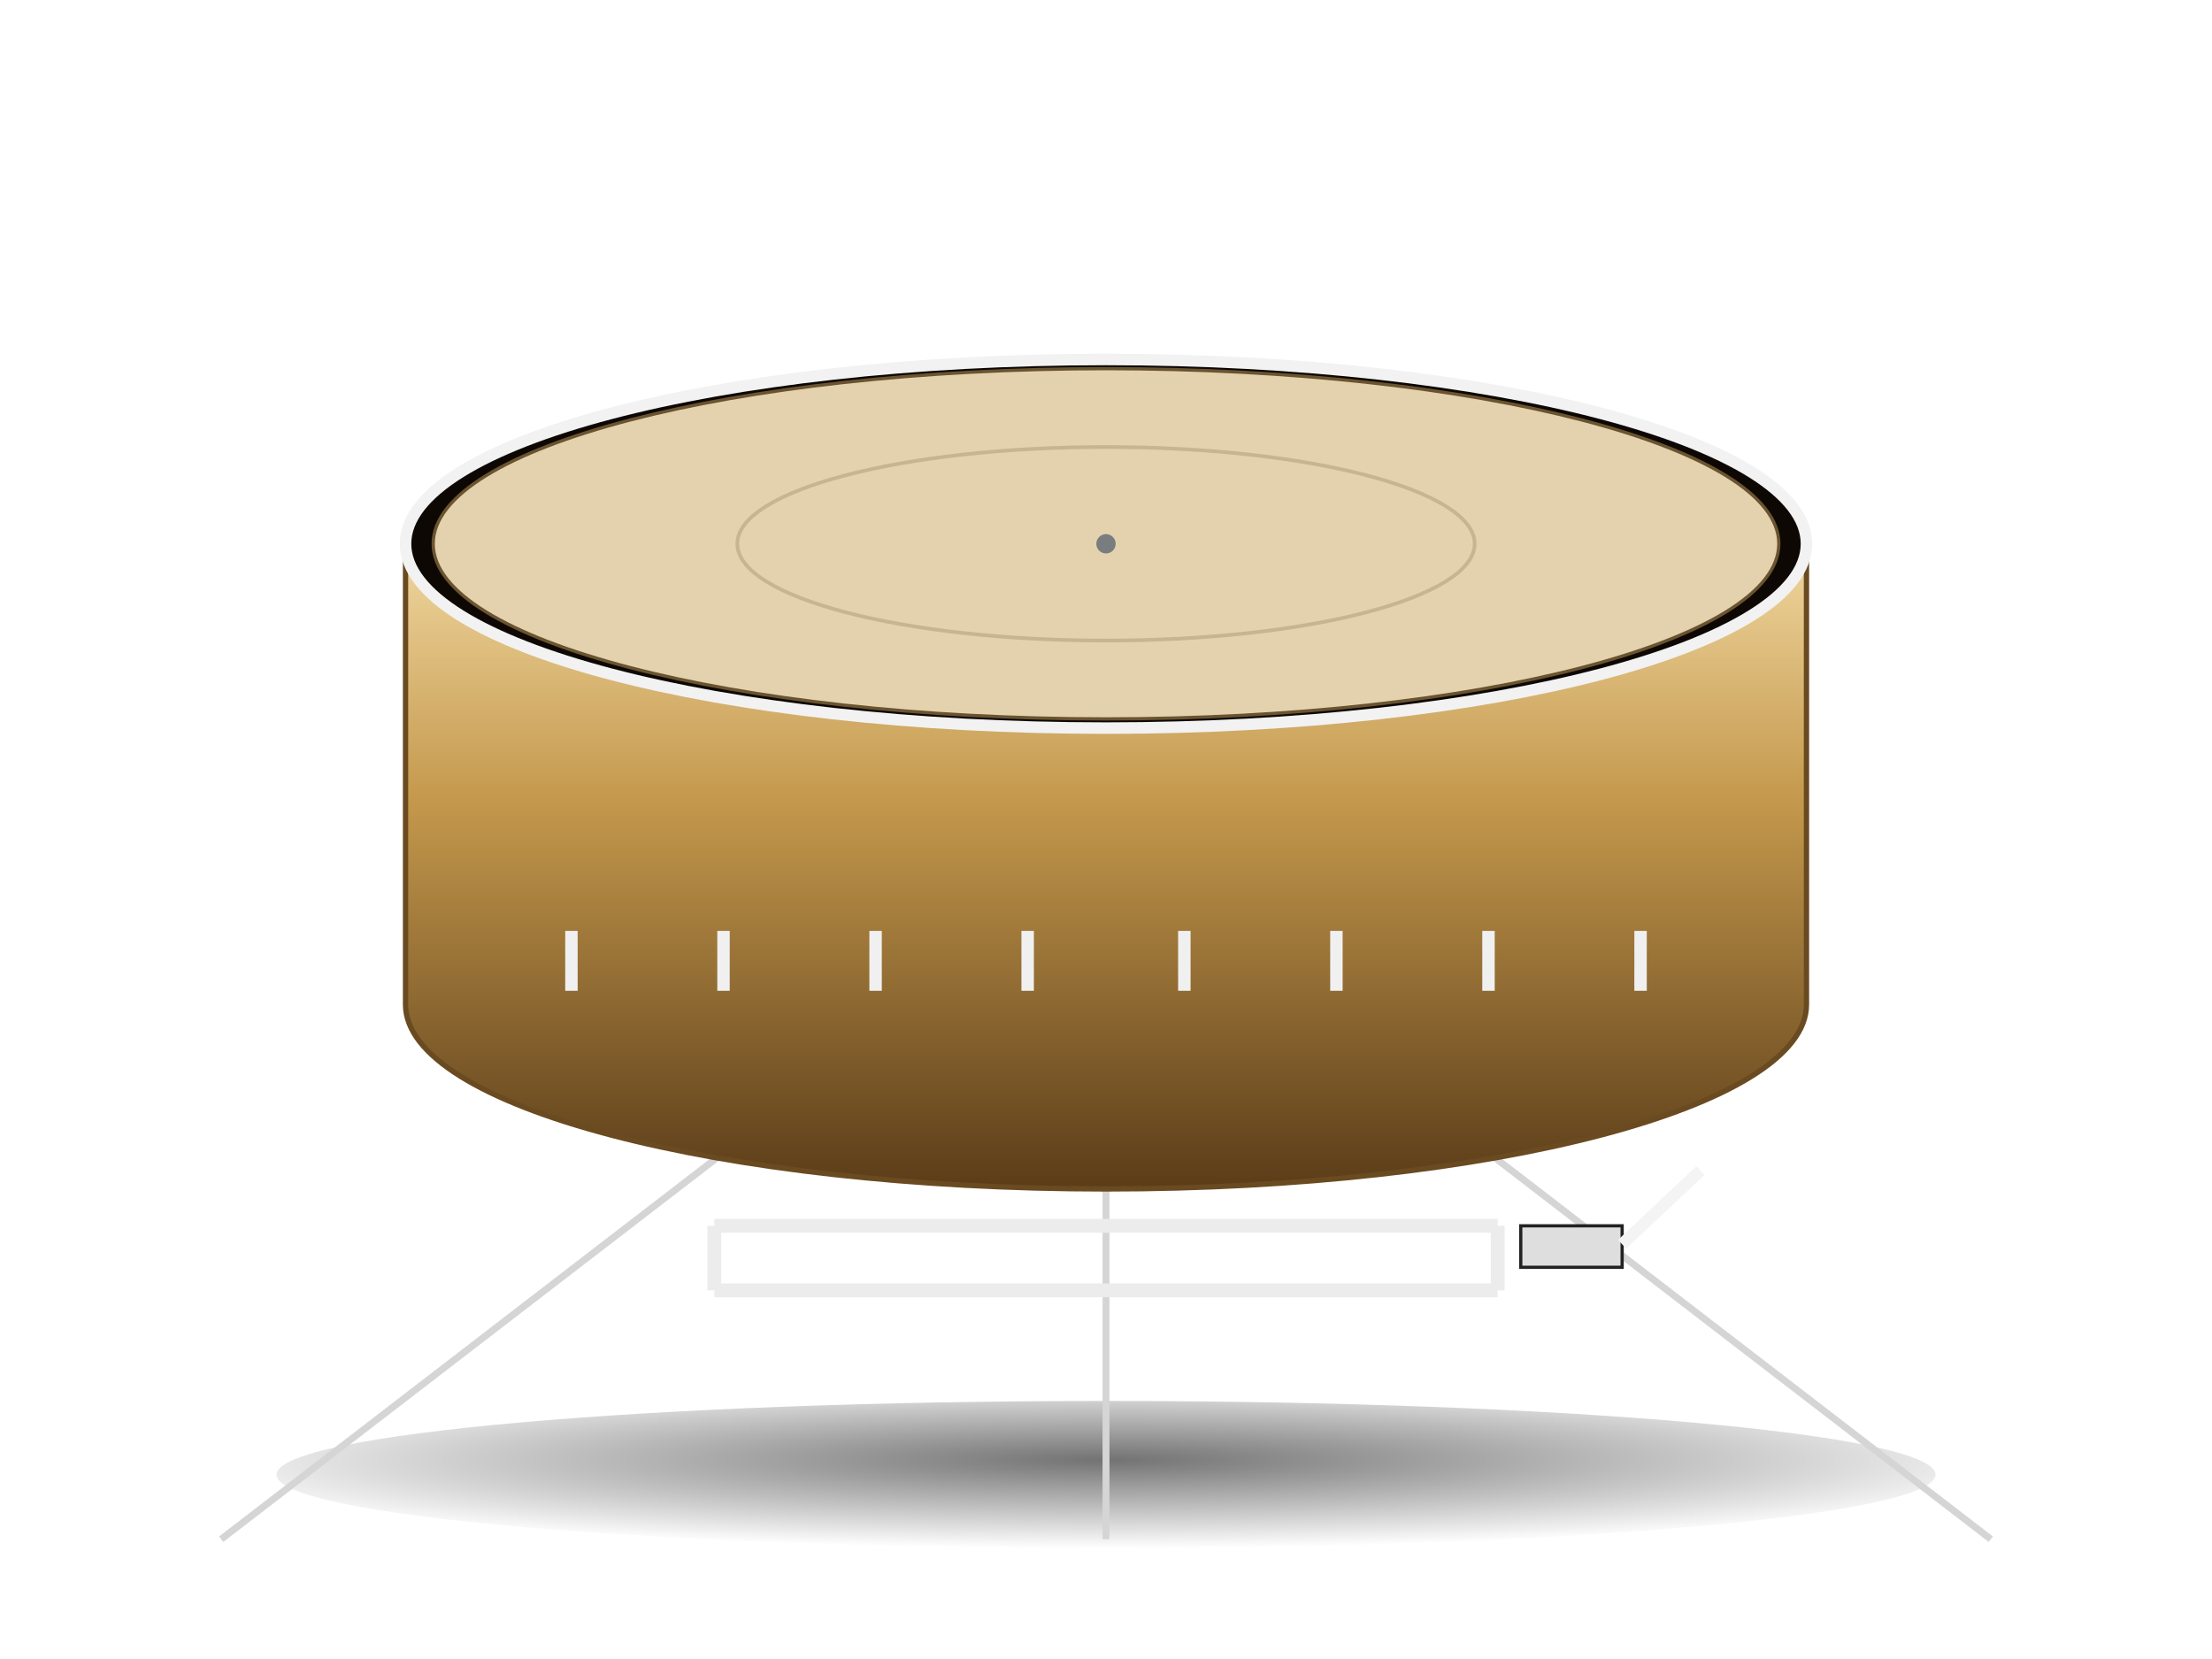
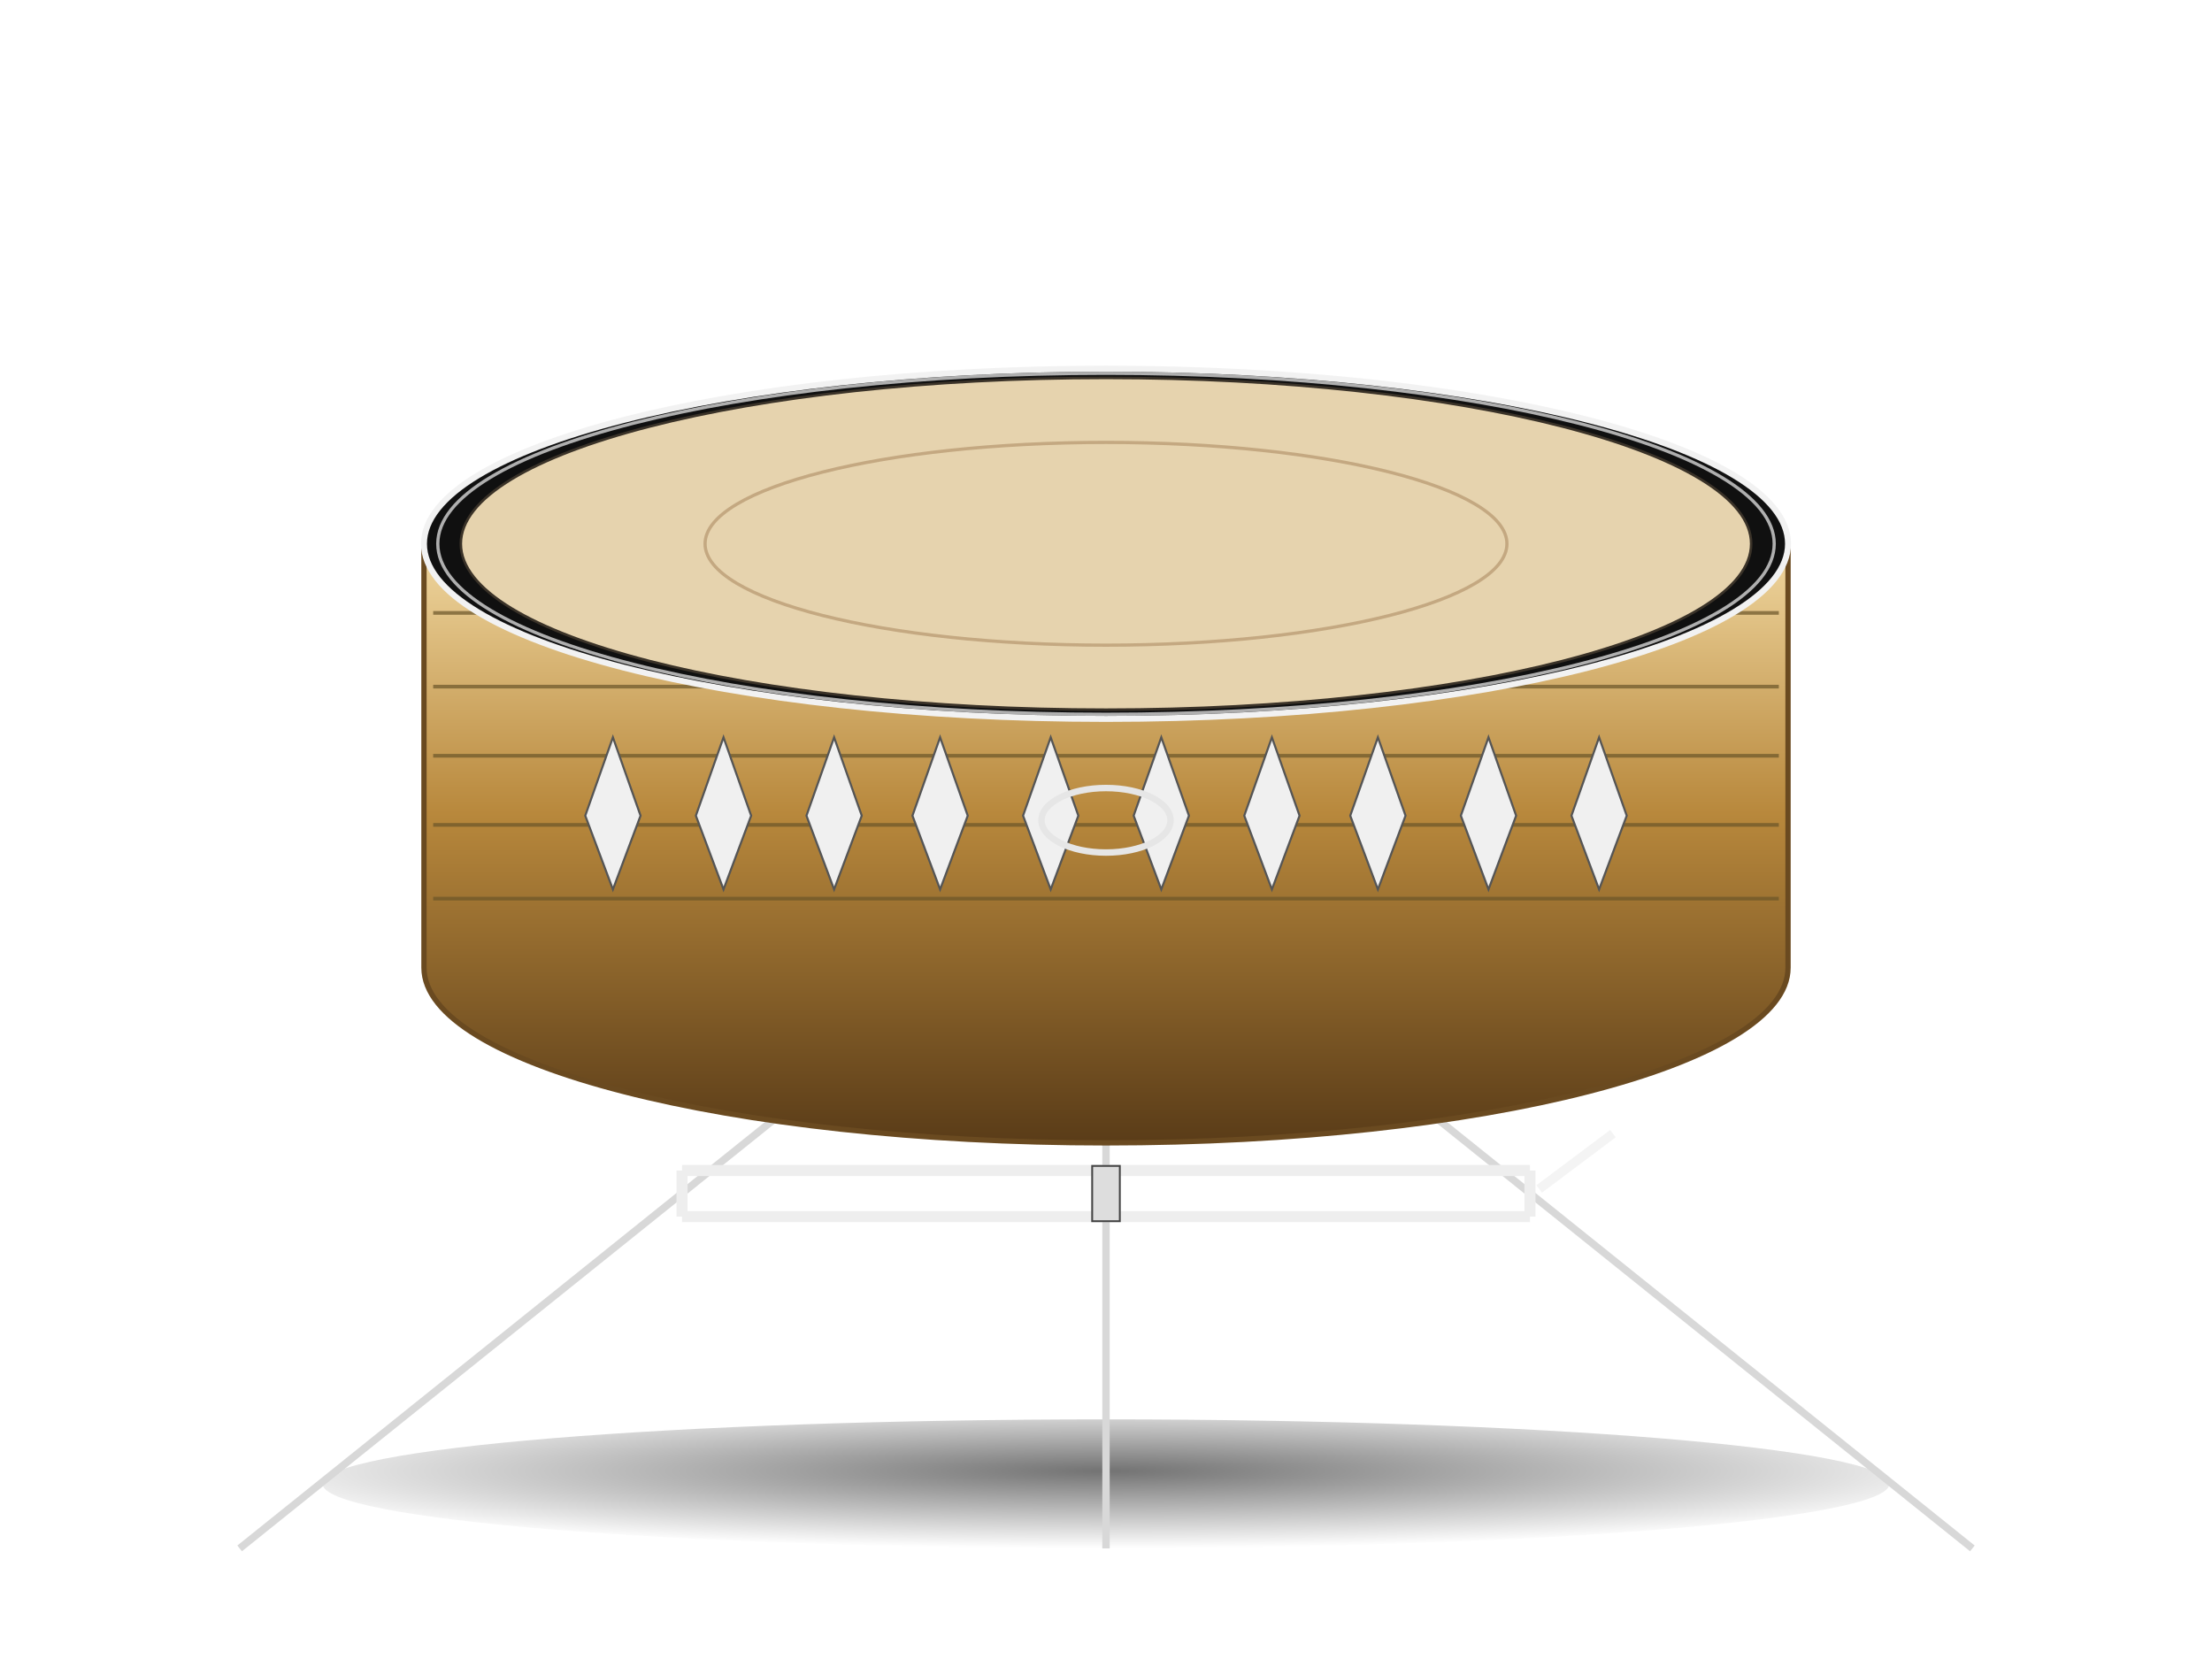
- <svg xmlns="http://www.w3.org/2000/svg" viewBox="0 0 480 360" fill="none" role="img" aria-label="Rogers Dynasonic snare, isometric view">
+ <svg xmlns="http://www.w3.org/2000/svg" viewBox="0 0 480 360" fill="none" role="img" aria-label="Chrome over brass snare with a parallel snare frame, isometric view">
  <defs>
-     <radialGradient id="rg-cymbal" cx="0.5" cy="0.5" r="0.5">
-       <stop offset="0" stop-color="#d4ad57" />
-       <stop offset="0.55" stop-color="#8a6627" />
-       <stop offset="1" stop-color="#3d2c11" />
+     <radialGradient id="rg-cymbal" cx="0.5" cy="0.45" r="0.55">
+       <stop offset="0" stop-color="#c4a15a" />
+       <stop offset="0.45" stop-color="#7a5a28" />
+       <stop offset="1" stop-color="#3a2810" />
    </radialGradient>
    <radialGradient id="rg-floor" cx="0.5" cy="0.4" r="0.6">
      <stop offset="0" stop-color="#000" stop-opacity="0.55" />
      <stop offset="1" stop-color="#000" stop-opacity="0" />
    </radialGradient>
    <linearGradient id="rg-chrome" x1="0" y1="0" x2="0" y2="1">
-       <stop offset="0" stop-color="#4a4a4a" />
-       <stop offset="1" stop-color="#0d0d0d" />
+       <stop offset="0" stop-color="#e8eaec" />
+       <stop offset="0.45" stop-color="#8e949c" />
+       <stop offset="1" stop-color="#2a2e32" />
    </linearGradient>
-     <linearGradient id="rg-shell" x1="0" y1="0" x2="0" y2="1">
+     <linearGradient id="rg-brass" x1="0" y1="0" x2="0" y2="1">
      <stop offset="0" stop-color="#f0d7a0" />
-       <stop offset="0.4" stop-color="#c4984c" />
+       <stop offset="0.45" stop-color="#b8883c" />
      <stop offset="1" stop-color="#5a3c18" />
    </linearGradient>
  </defs>
-   <ellipse cx="240" cy="320" rx="180" ry="16" fill="url(#rg-floor)" />
+   <ellipse cx="240" cy="322" rx="170" ry="14" fill="url(#rg-floor)" />
  <g>
-     <line x1="191" y1="224" x2="48" y2="334" stroke="#d5d5d5" stroke-width="1.5" />
-     <line x1="240" y1="226" x2="240" y2="334" stroke="#d5d5d5" stroke-width="1.5" />
-     <line x1="289" y1="224" x2="432" y2="334" stroke="#d5d5d5" stroke-width="1.5" />
-     <path d="M88 118 L88 218 A152 40 0 0 0 392 218 L392 118 Z" fill="url(#rg-shell)" stroke="#6a4a20" stroke-width="1.15" />
+     <line x1="199" y1="218" x2="52" y2="336" stroke="#d8d8d8" stroke-width="1.6" />
+     <line x1="240" y1="220" x2="240" y2="336" stroke="#d8d8d8" stroke-width="1.6" />
+     <line x1="281" y1="218" x2="428" y2="336" stroke="#d8d8d8" stroke-width="1.6" />
+     <path d="M92 118 L92 210 A148 38 0 0 0 388 210 L388 118 Z" fill="url(#rg-brass)" stroke="#6a4a20" stroke-width="1.15" />
    <clipPath id="rg-snare">
-       <path d="M88 118 L88 218 A152 40 0 0 0 392 218 L392 118 Z" />
+       <path d="M92 118 L92 210 A148 38 0 0 0 388 210 L388 118 Z" />
    </clipPath>
    <g clip-path="url(#rg-snare)">
-       </g>
-     <line x1="124" y1="121" x2="124" y2="134" stroke="#f0f0f0" stroke-width="2.7" />
-     <line x1="124" y1="202" x2="124" y2="215" stroke="#f0f0f0" stroke-width="2.7" />
-     <line x1="157" y1="121" x2="157" y2="134" stroke="#f0f0f0" stroke-width="2.7" />
-     <line x1="157" y1="202" x2="157" y2="215" stroke="#f0f0f0" stroke-width="2.7" />
-     <line x1="190" y1="121" x2="190" y2="134" stroke="#f0f0f0" stroke-width="2.7" />
-     <line x1="190" y1="202" x2="190" y2="215" stroke="#f0f0f0" stroke-width="2.7" />
-     <line x1="223" y1="121" x2="223" y2="134" stroke="#f0f0f0" stroke-width="2.7" />
-     <line x1="223" y1="202" x2="223" y2="215" stroke="#f0f0f0" stroke-width="2.7" />
-     <line x1="257" y1="121" x2="257" y2="134" stroke="#f0f0f0" stroke-width="2.7" />
-     <line x1="257" y1="202" x2="257" y2="215" stroke="#f0f0f0" stroke-width="2.7" />
-     <line x1="290" y1="121" x2="290" y2="134" stroke="#f0f0f0" stroke-width="2.7" />
-     <line x1="290" y1="202" x2="290" y2="215" stroke="#f0f0f0" stroke-width="2.7" />
-     <line x1="323" y1="121" x2="323" y2="134" stroke="#f0f0f0" stroke-width="2.7" />
-     <line x1="323" y1="202" x2="323" y2="215" stroke="#f0f0f0" stroke-width="2.7" />
-     <line x1="356" y1="121" x2="356" y2="134" stroke="#f0f0f0" stroke-width="2.7" />
-     <line x1="356" y1="202" x2="356" y2="215" stroke="#f0f0f0" stroke-width="2.7" />
-     <ellipse cx="240" cy="118" rx="152" ry="40" fill="#0e0805" stroke="#f2f2f2" stroke-width="2.5" />
-     <ellipse cx="240" cy="118" rx="146" ry="38" fill="#e4d2ae" stroke="#6a5430" stroke-width="0.7" />
-     <ellipse cx="240" cy="118" rx="80" ry="21" fill="none" stroke="#c2b08a" stroke-width="0.8" opacity="0.85" />
-     <circle cx="240" cy="118" r="2.1" fill="#797d7f" />
-     <line x1="155" y1="266" x2="325" y2="266" stroke="#ececec" stroke-width="3" />
-     <line x1="155" y1="280" x2="325" y2="280" stroke="#ececec" stroke-width="3" />
-     <line x1="155" y1="266" x2="155" y2="280" stroke="#ececec" stroke-width="3" />
-     <line x1="325" y1="266" x2="325" y2="280" stroke="#ececec" stroke-width="3" />
-     <rect x="330" y="266" width="22" height="9" fill="#dedede" stroke="#222" stroke-width="0.7" />
-     <line x1="352" y1="270" x2="369" y2="254" stroke="#f4f4f4" stroke-width="2.6" />
+       <line x1="94" y1="133" x2="386" y2="133" stroke="#6a5428" stroke-width="0.8" opacity="0.7" />
+       <line x1="94" y1="149" x2="386" y2="149" stroke="#6a5428" stroke-width="0.8" opacity="0.7" />
+       <line x1="94" y1="164" x2="386" y2="164" stroke="#6a5428" stroke-width="0.8" opacity="0.7" />
+       <line x1="94" y1="179" x2="386" y2="179" stroke="#6a5428" stroke-width="0.8" opacity="0.7" />
+       <line x1="94" y1="195" x2="386" y2="195" stroke="#6a5428" stroke-width="0.8" opacity="0.7" />
+     </g>
+     <polygon points="133,160 139,177 133,193 127,177" fill="#f0f0f0" stroke="#555" stroke-width="0.45" />
+     <polygon points="157,160 163,177 157,193 151,177" fill="#f0f0f0" stroke="#555" stroke-width="0.45" />
+     <polygon points="181,160 187,177 181,193 175,177" fill="#f0f0f0" stroke="#555" stroke-width="0.45" />
+     <polygon points="204,160 210,177 204,193 198,177" fill="#f0f0f0" stroke="#555" stroke-width="0.45" />
+     <polygon points="228,160 234,177 228,193 222,177" fill="#f0f0f0" stroke="#555" stroke-width="0.45" />
+     <polygon points="252,160 258,177 252,193 246,177" fill="#f0f0f0" stroke="#555" stroke-width="0.45" />
+     <polygon points="276,160 282,177 276,193 270,177" fill="#f0f0f0" stroke="#555" stroke-width="0.45" />
+     <polygon points="299,160 305,177 299,193 293,177" fill="#f0f0f0" stroke="#555" stroke-width="0.45" />
+     <polygon points="323,160 329,177 323,193 317,177" fill="#f0f0f0" stroke="#555" stroke-width="0.45" />
+     <polygon points="347,160 353,177 347,193 341,177" fill="#f0f0f0" stroke="#555" stroke-width="0.45" />
+     <ellipse cx="240" cy="178" rx="14" ry="7" fill="none" stroke="#e6e6e6" stroke-width="1.4" />
+     <ellipse cx="240" cy="118" rx="148" ry="38" fill="#101010" stroke="#f2f2f2" stroke-width="1.3" />
+     <ellipse cx="240" cy="118" rx="145" ry="37" fill="none" stroke="#f2f2f2" stroke-width="0.7" opacity="0.7" />
+     <ellipse cx="240" cy="118" rx="140" ry="36" fill="#e6d3ae" stroke="#3a3228" stroke-width="0.55" />
+     <ellipse cx="240" cy="118" rx="87" ry="22" fill="none" stroke="#b89a72" stroke-width="0.7" opacity="0.75" />
+     <line x1="148" y1="254" x2="332" y2="254" stroke="#eee" stroke-width="2.4" />
+     <line x1="148" y1="264" x2="332" y2="264" stroke="#eee" stroke-width="2.4" />
+     <line x1="148" y1="254" x2="148" y2="264" stroke="#eee" stroke-width="2.4" />
+     <line x1="332" y1="254" x2="332" y2="264" stroke="#eee" stroke-width="2.4" />
+     <rect x="237" y="253" width="6" height="12" fill="#ddd" stroke="#444" stroke-width="0.4" />
+     <line x1="334" y1="258" x2="350" y2="246" stroke="#f4f4f4" stroke-width="2" />
  </g>
</svg>
